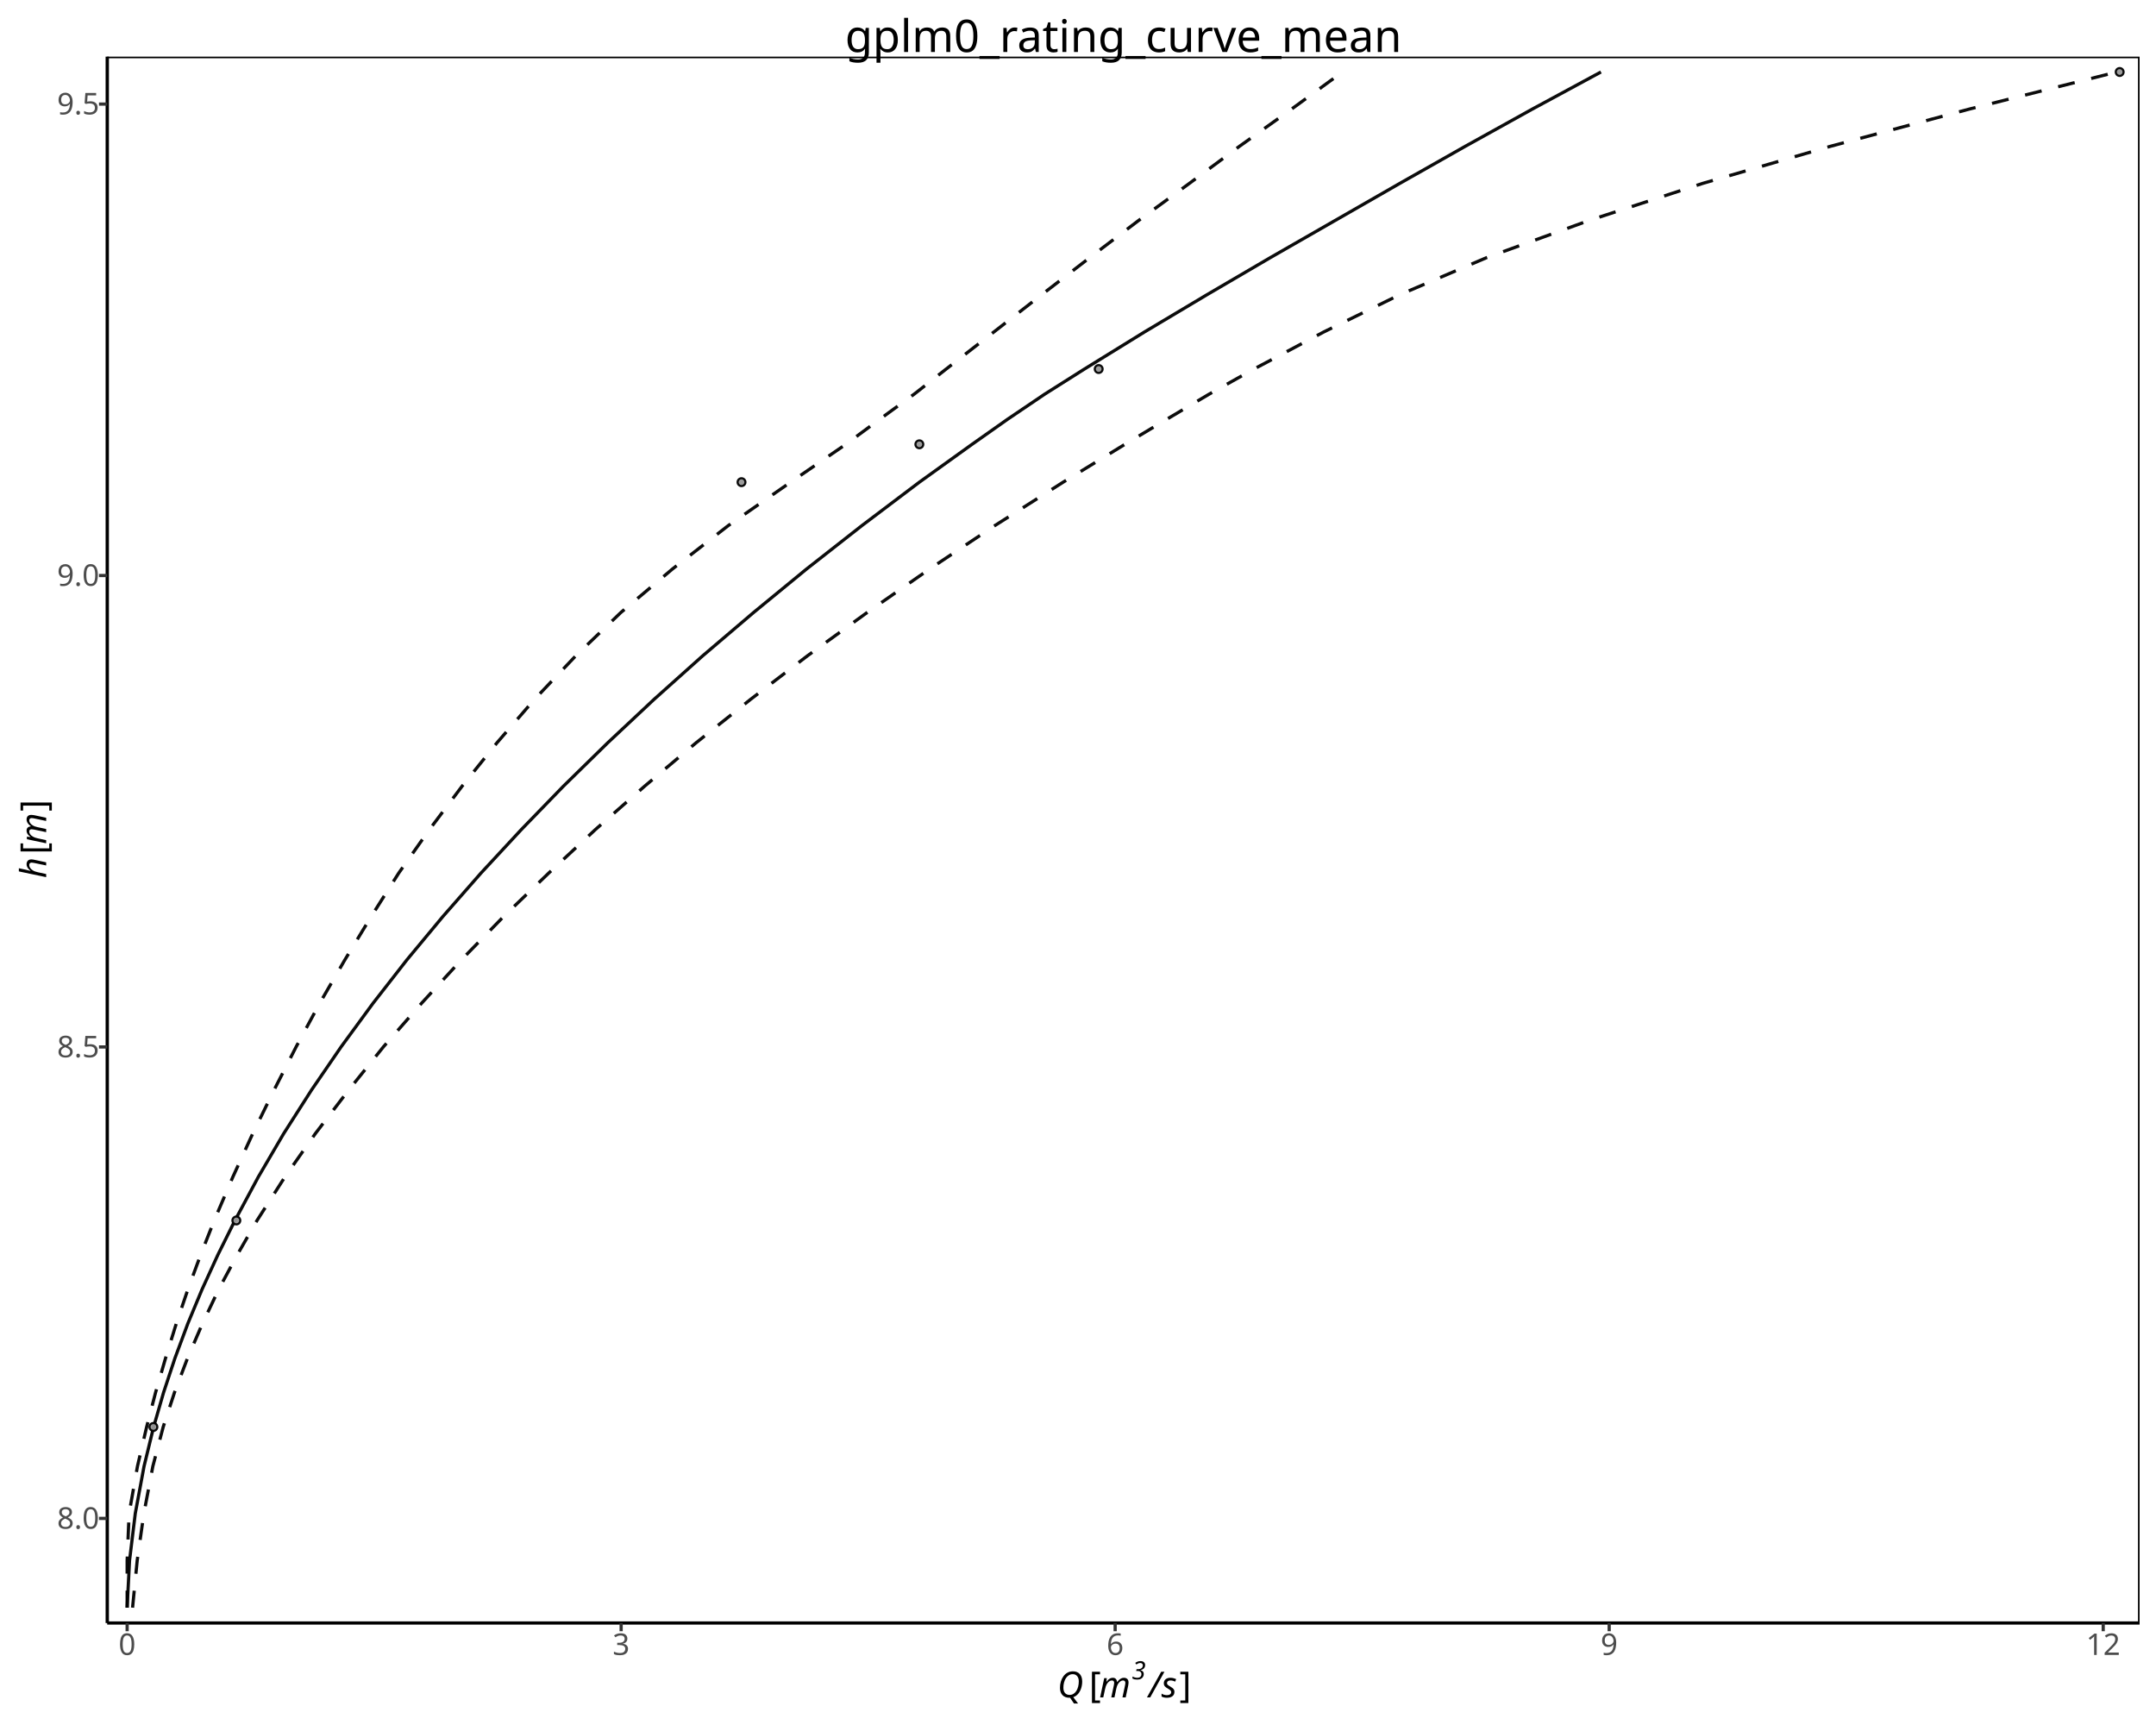
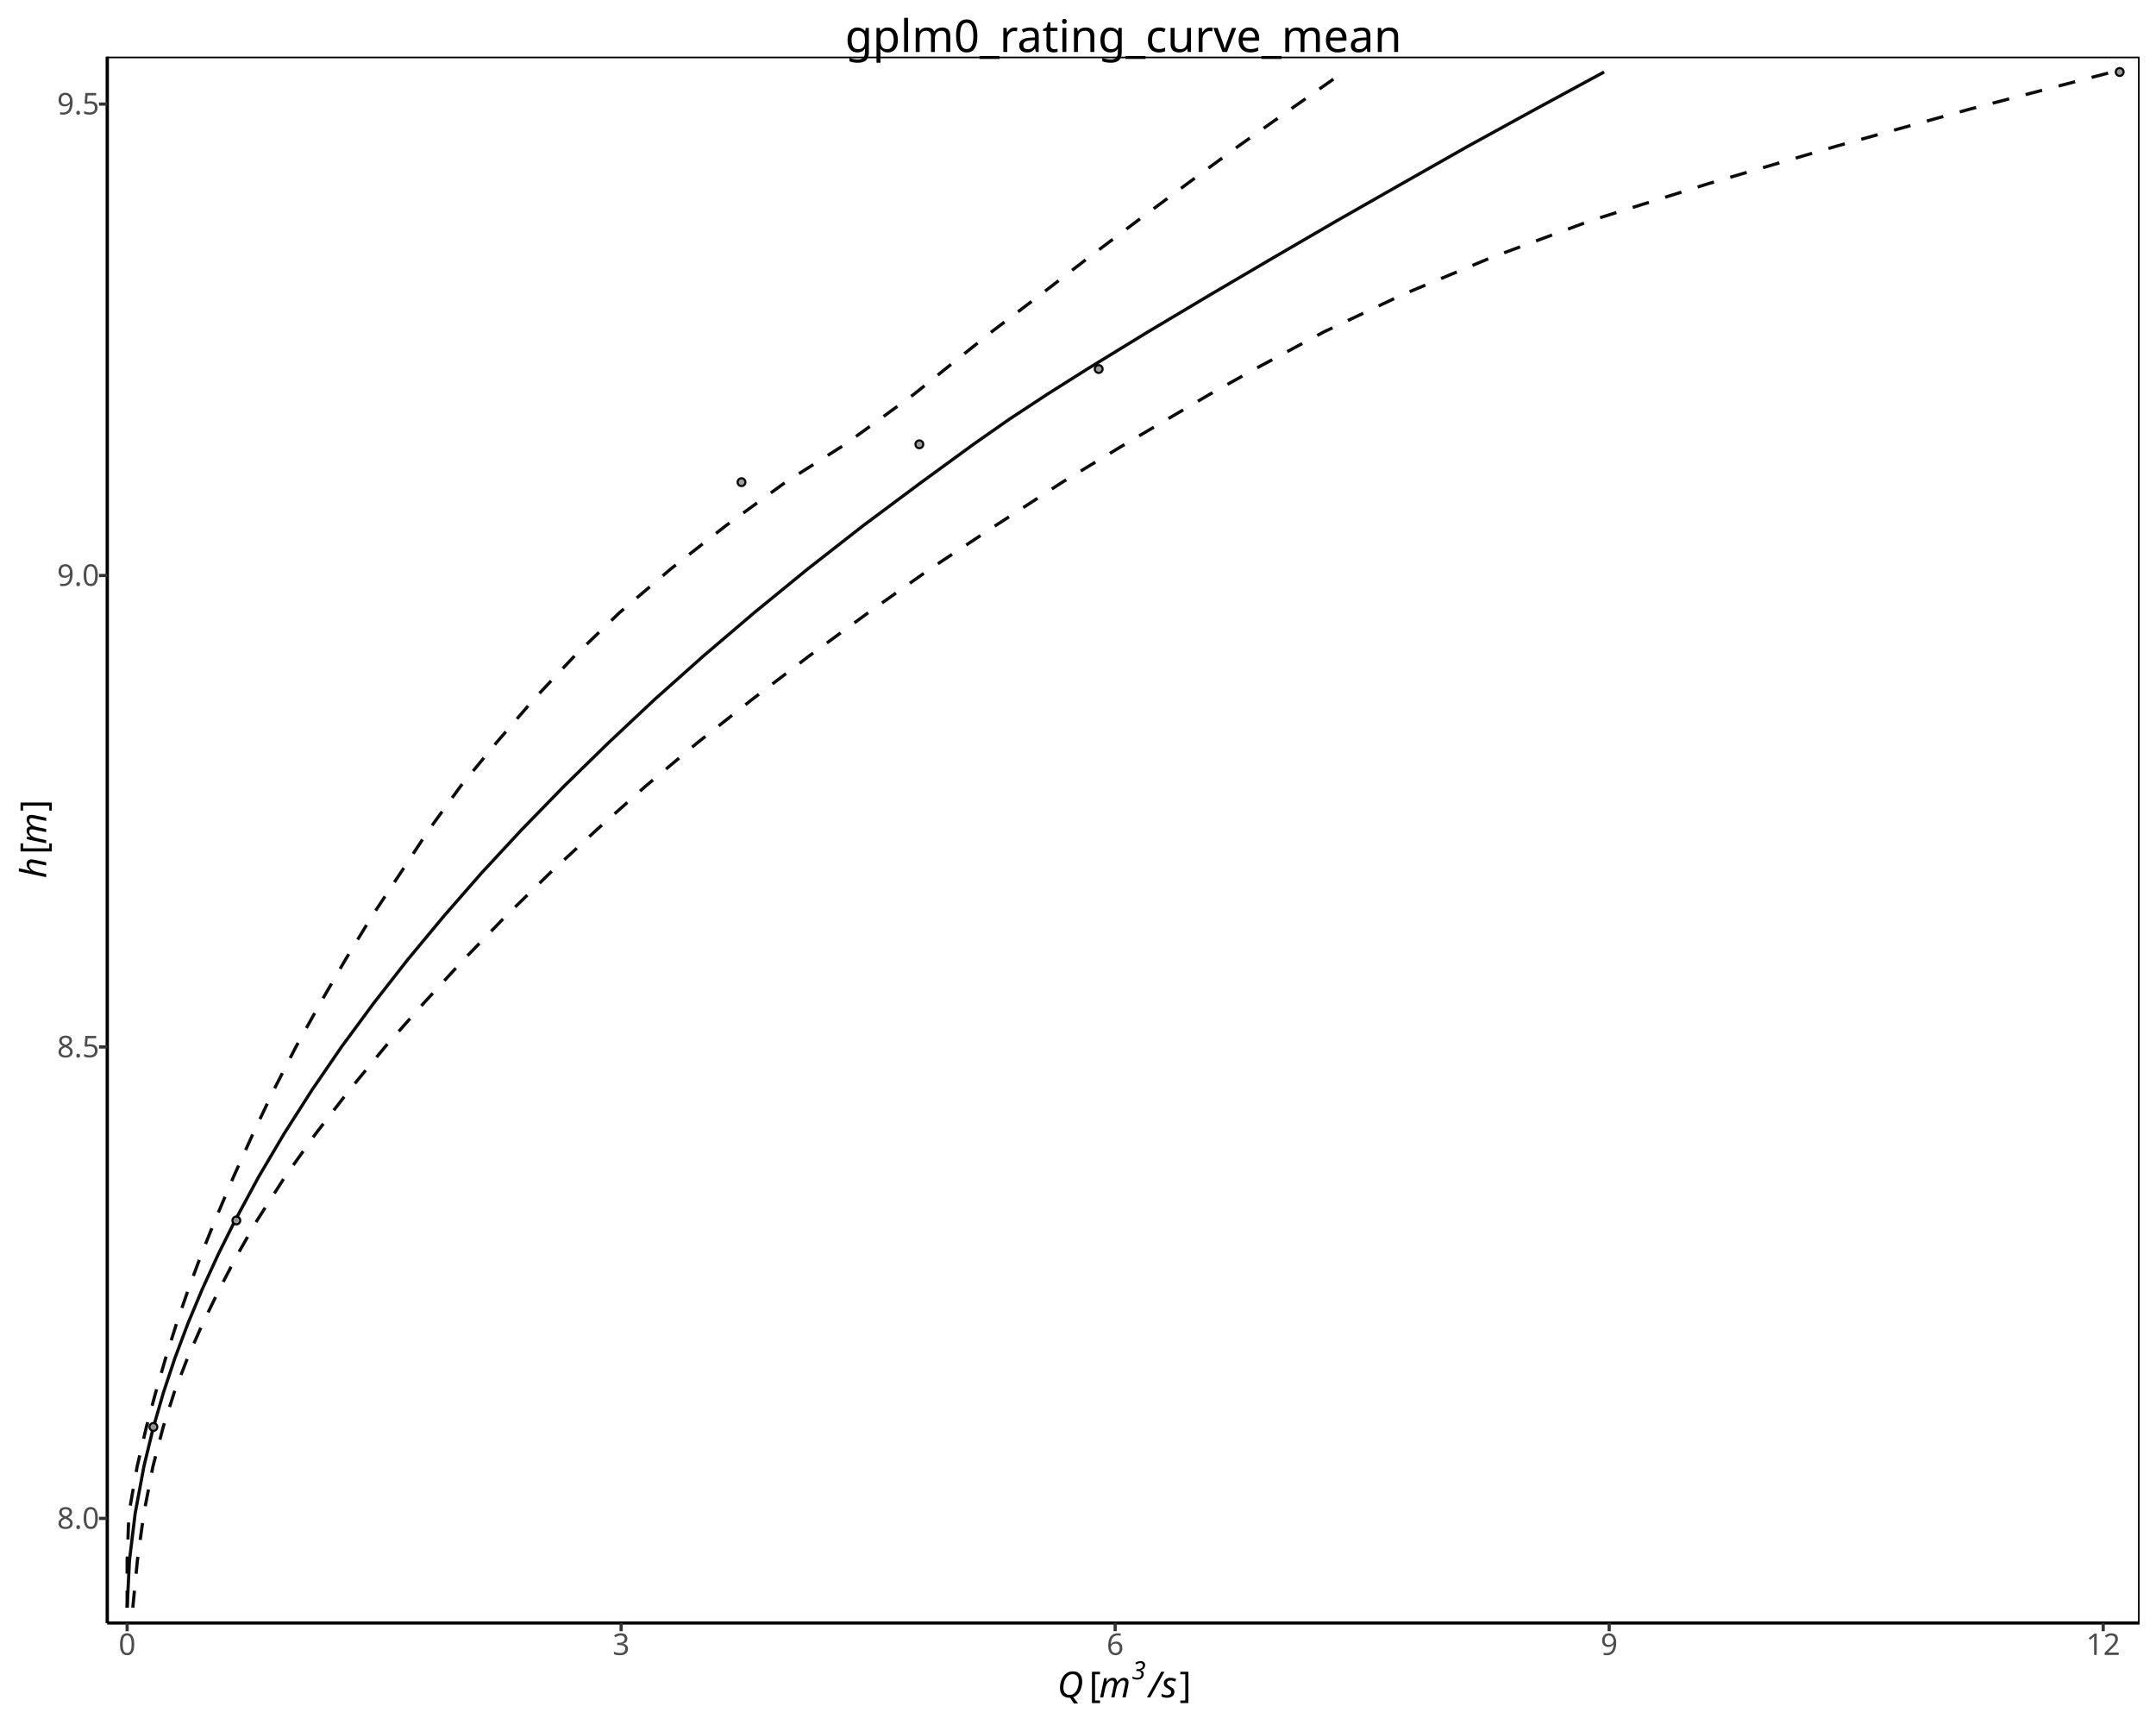
<svg xmlns="http://www.w3.org/2000/svg" class="svglite" data-engine-version="2.0" width="720.00pt" height="576.00pt" viewBox="0 0 720.00 576.00">
  <defs>
    <style type="text/css">
    .svglite line, .svglite polyline, .svglite polygon, .svglite path, .svglite rect, .svglite circle {
      fill: none;
      stroke: #000000;
      stroke-linecap: round;
      stroke-linejoin: round;
      stroke-miterlimit: 10.00;
    }
  </style>
  </defs>
  <rect width="100%" height="100%" style="stroke: none; fill: #FFFFFF;" />
  <defs>
    <clipPath id="cpMC4wMHw3MjAuMDB8MC4wMHw1NzYuMDA=">
      <rect x="0.00" y="0.00" width="720.00" height="576.00" />
    </clipPath>
  </defs>
  <g clip-path="url(#cpMC4wMHw3MjAuMDB8MC4wMHw1NzYuMDA=)">
    <rect x="0.00" y="0.00" width="720.00" height="576.00" style="stroke-width: 1.07; stroke: #FFFFFF; fill: #FFFFFF;" />
  </g>
  <defs>
    <clipPath id="cpMzUuODB8NzE0LjUyfDE4LjkyfDU0MS45NQ==">
      <rect x="35.80" y="18.92" width="678.72" height="523.03" />
    </clipPath>
  </defs>
  <g clip-path="url(#cpMzUuODB8NzE0LjUyfDE4LjkyfDU0MS45NQ==)">
    <rect x="35.80" y="18.92" width="678.72" height="523.03" style="stroke-width: 1.07; stroke: none; fill: #FFFFFF;" />
-     <polyline points="42.46,536.82 43.26,521.08 45.18,505.34 48.11,489.59 51.30,476.48 54.62,464.99 58.43,453.49 62.71,442.00 67.49,430.51 72.75,419.02 78.46,407.53 86.25,393.02 94.74,378.52 104.00,364.02 113.94,349.52 124.56,335.02 135.87,320.52 147.91,306.02 160.64,291.51 174.09,277.01 188.16,262.51 202.97,248.01 218.44,233.51 234.64,219.01 251.67,204.51 269.35,190.00 287.84,175.50 307.03,161.00 324.62,148.36 336.50,139.98 348.90,131.60 362.16,123.22 382.25,110.82 403.03,98.43 424.22,86.03 445.85,73.63 467.45,61.24 489.35,48.84 511.70,36.44 534.64,24.04 " style="stroke-width: 1.07; stroke: #000000; stroke-opacity: 0.95; stroke-linecap: butt;" />
-     <polyline points="42.46,536.82 42.46,521.08 43.12,505.34 45.91,489.59 48.97,476.48 51.95,464.99 55.29,453.49 58.86,442.00 62.76,430.51 67.00,419.02 71.54,407.53 77.75,393.02 84.40,378.52 91.50,364.02 98.91,349.52 106.75,335.02 115.16,320.52 123.97,306.02 133.17,291.51 143.40,277.01 154.32,262.51 165.98,248.01 178.51,233.51 192.25,219.01 207.35,204.51 224.56,190.00 243.21,175.50 264.03,161.00 282.47,148.36 293.80,139.98 305.30,131.60 315.98,123.22 331.94,110.82 347.84,98.43 363.91,86.03 380.23,73.63 397.19,61.24 413.94,48.84 431.30,36.44 448.32,24.04 " style="stroke-width: 1.07; stroke: #000000; stroke-opacity: 0.95; stroke-dasharray: 5.69,5.69; stroke-linecap: butt;" />
-     <polyline points="44.27,536.82 45.82,521.08 48.05,505.34 51.05,489.59 54.50,476.48 58.26,464.99 62.63,453.49 67.59,442.00 73.05,430.51 79.22,419.02 85.83,407.53 95.13,393.02 105.31,378.52 116.41,364.02 128.07,349.52 140.76,335.02 154.07,320.52 168.20,306.02 183.27,291.51 198.82,277.01 215.29,262.51 232.48,248.01 250.68,233.51 269.61,219.01 289.60,204.51 310.43,190.00 332.23,175.50 355.04,161.00 375.67,148.36 389.66,139.98 403.81,131.60 418.77,123.22 442.12,110.82 467.42,98.43 496.45,86.03 530.64,73.63 568.61,61.24 611.33,48.84 657.59,36.44 706.93,24.04 " style="stroke-width: 1.07; stroke: #000000; stroke-opacity: 0.95; stroke-dasharray: 5.69,5.69; stroke-linecap: butt;" />
+     <polyline points="42.46,536.82 43.23,521.08 45.14,505.34 48.07,489.59 51.25,476.48 54.58,464.99 58.41,453.49 62.73,442.00 67.53,430.51 72.79,419.02 78.51,407.53 86.34,393.02 94.90,378.52 104.15,364.02 114.08,349.52 124.76,335.02 136.08,320.52 148.13,306.02 160.80,291.51 174.25,277.01 188.37,262.51 203.22,248.01 218.67,233.51 234.94,219.01 251.96,204.51 269.72,190.00 288.28,175.50 307.75,161.00 325.09,148.36 337.06,139.98 349.81,131.60 363.10,123.22 383.35,110.82 404.14,98.43 425.26,86.03 446.58,73.63 468.34,61.24 490.21,48.84 512.81,36.44 535.69,24.04 " style="stroke-width: 1.07; stroke: #000000; stroke-opacity: 0.95; stroke-linecap: butt;" />
+     <polyline points="42.46,536.82 42.46,521.08 43.05,505.34 45.82,489.59 48.89,476.48 51.98,464.99 55.31,453.49 58.94,442.00 62.91,430.51 67.18,419.02 71.78,407.53 77.96,393.02 84.51,378.52 91.39,364.02 98.84,349.52 106.91,335.02 115.31,320.52 124.15,306.02 133.74,291.51 143.28,277.01 153.83,262.51 165.75,248.01 178.27,233.51 191.88,219.01 206.95,204.51 223.97,190.00 242.44,175.50 262.35,161.00 282.25,148.36 293.79,139.98 305.27,131.60 315.68,123.22 331.12,110.82 347.44,98.43 363.48,86.03 379.96,73.63 396.62,61.24 413.51,48.84 431.03,36.44 448.69,24.04 " style="stroke-width: 1.07; stroke: #000000; stroke-opacity: 0.95; stroke-dasharray: 5.69,5.69; stroke-linecap: butt;" />
+     <polyline points="44.35,536.82 45.88,521.08 48.04,505.34 51.09,489.59 54.50,476.48 58.17,464.99 62.61,453.49 67.66,442.00 73.25,430.51 79.25,419.02 85.83,407.53 95.12,393.02 105.46,378.52 116.65,364.02 128.63,349.52 141.45,335.02 154.76,320.52 168.80,306.02 183.66,291.51 199.33,277.01 215.60,262.51 232.90,248.01 251.22,233.51 270.25,219.01 290.05,204.51 310.56,190.00 332.46,175.50 354.77,161.00 375.63,148.36 389.84,139.98 404.08,131.60 419.08,123.22 442.11,110.82 468.28,98.43 497.94,86.03 531.35,73.63 570.79,61.24 613.16,48.84 657.81,36.44 705.43,24.04 " style="stroke-width: 1.07; stroke: #000000; stroke-opacity: 0.95; stroke-dasharray: 5.69,5.69; stroke-linecap: butt;" />
    <circle cx="51.23" cy="476.48" r="1.31" style="stroke-width: 0.71; stroke: #000000; stroke-opacity: 0.95; fill: #999999; fill-opacity: 0.95;" />
    <circle cx="78.93" cy="407.53" r="1.31" style="stroke-width: 0.71; stroke: #000000; stroke-opacity: 0.95; fill: #999999; fill-opacity: 0.95;" />
    <circle cx="247.63" cy="161.00" r="1.31" style="stroke-width: 0.71; stroke: #000000; stroke-opacity: 0.95; fill: #999999; fill-opacity: 0.95;" />
    <circle cx="307.02" cy="148.36" r="1.31" style="stroke-width: 0.71; stroke: #000000; stroke-opacity: 0.95; fill: #999999; fill-opacity: 0.95;" />
    <circle cx="366.91" cy="123.22" r="1.31" style="stroke-width: 0.71; stroke: #000000; stroke-opacity: 0.95; fill: #999999; fill-opacity: 0.95;" />
    <circle cx="707.87" cy="24.04" r="1.31" style="stroke-width: 0.71; stroke: #000000; stroke-opacity: 0.95; fill: #999999; fill-opacity: 0.95;" />
    <rect x="35.80" y="18.92" width="678.72" height="523.03" style="stroke-width: 1.07;" />
  </g>
  <g clip-path="url(#cpMC4wMHw3MjAuMDB8MC4wMHw1NzYuMDA=)">
    <polyline points="35.80,541.95 35.80,18.92 " style="stroke-width: 1.07; stroke-linecap: butt;" />
    <text x="26.11" y="510.46" text-anchor="middle" style="font-size: 10.00px; fill: #4D4D4D; font-family: sans;" textLength="13.90px" lengthAdjust="spacingAndGlyphs">8.0</text>
    <text x="26.11" y="353.04" text-anchor="middle" style="font-size: 10.00px; fill: #4D4D4D; font-family: sans;" textLength="13.90px" lengthAdjust="spacingAndGlyphs">8.5</text>
    <text x="26.11" y="195.61" text-anchor="middle" style="font-size: 10.00px; fill: #4D4D4D; font-family: sans;" textLength="13.90px" lengthAdjust="spacingAndGlyphs">9.0</text>
    <text x="26.11" y="38.19" text-anchor="middle" style="font-size: 10.00px; fill: #4D4D4D; font-family: sans;" textLength="13.90px" lengthAdjust="spacingAndGlyphs">9.5</text>
    <polyline points="33.06,507.02 35.80,507.02 " style="stroke-width: 1.07; stroke: #333333; stroke-linecap: butt;" />
    <polyline points="33.06,349.59 35.80,349.59 " style="stroke-width: 1.07; stroke: #333333; stroke-linecap: butt;" />
    <polyline points="33.06,192.17 35.80,192.17 " style="stroke-width: 1.07; stroke: #333333; stroke-linecap: butt;" />
    <polyline points="33.06,34.75 35.80,34.75 " style="stroke-width: 1.07; stroke: #333333; stroke-linecap: butt;" />
    <polyline points="35.80,541.95 714.52,541.95 " style="stroke-width: 1.07; stroke-linecap: butt;" />
    <polyline points="42.46,544.69 42.46,541.95 " style="stroke-width: 1.07; stroke: #333333; stroke-linecap: butt;" />
    <polyline points="207.43,544.69 207.43,541.95 " style="stroke-width: 1.07; stroke: #333333; stroke-linecap: butt;" />
    <polyline points="372.41,544.69 372.41,541.95 " style="stroke-width: 1.07; stroke: #333333; stroke-linecap: butt;" />
    <polyline points="537.39,544.69 537.39,541.95 " style="stroke-width: 1.07; stroke: #333333; stroke-linecap: butt;" />
    <polyline points="702.37,544.69 702.37,541.95 " style="stroke-width: 1.07; stroke: #333333; stroke-linecap: butt;" />
    <text x="42.46" y="552.61" text-anchor="middle" style="font-size: 10.00px; fill: #4D4D4D; font-family: sans;" textLength="5.56px" lengthAdjust="spacingAndGlyphs">0</text>
    <text x="207.43" y="552.61" text-anchor="middle" style="font-size: 10.00px; fill: #4D4D4D; font-family: sans;" textLength="5.56px" lengthAdjust="spacingAndGlyphs">3</text>
    <text x="372.41" y="552.61" text-anchor="middle" style="font-size: 10.00px; fill: #4D4D4D; font-family: sans;" textLength="5.56px" lengthAdjust="spacingAndGlyphs">6</text>
    <text x="537.39" y="552.61" text-anchor="middle" style="font-size: 10.00px; fill: #4D4D4D; font-family: sans;" textLength="5.56px" lengthAdjust="spacingAndGlyphs">9</text>
    <text x="702.37" y="552.61" text-anchor="middle" style="font-size: 10.00px; fill: #4D4D4D; font-family: sans;" textLength="11.12px" lengthAdjust="spacingAndGlyphs">12</text>
    <text x="353.12" y="566.78" style="font-size: 12.00px; font-style: italic; font-family: sans;" textLength="9.34px" lengthAdjust="spacingAndGlyphs">Q</text>
    <text x="363.71" y="566.78" style="font-size: 12.00px; font-family: sans;" textLength="3.33px" lengthAdjust="spacingAndGlyphs">[</text>
    <text x="367.05" y="566.78" style="font-size: 12.00px; font-style: italic; font-family: sans;" textLength="10.00px" lengthAdjust="spacingAndGlyphs">m</text>
    <text x="378.01" y="560.76" style="font-size: 8.40px; font-style: italic; font-family: sans;" textLength="4.67px" lengthAdjust="spacingAndGlyphs">3</text>
    <text x="383.57" y="566.78" style="font-size: 12.00px; font-style: italic; font-family: sans;" textLength="9.34px" lengthAdjust="spacingAndGlyphs">/s</text>
    <text x="393.87" y="566.78" style="font-size: 12.00px; font-family: sans;" textLength="3.33px" lengthAdjust="spacingAndGlyphs">]</text>
    <text transform="translate(15.42,293.24) rotate(-90)" style="font-size: 12.00px; font-style: italic; font-family: sans;" textLength="6.67px" lengthAdjust="spacingAndGlyphs">h</text>
    <text transform="translate(15.42,285.26) rotate(-90)" style="font-size: 12.00px; font-family: sans;" textLength="3.33px" lengthAdjust="spacingAndGlyphs">[</text>
    <text transform="translate(15.42,281.93) rotate(-90)" style="font-size: 12.00px; font-style: italic; font-family: sans;" textLength="10.00px" lengthAdjust="spacingAndGlyphs">m</text>
    <text transform="translate(15.42,270.96) rotate(-90)" style="font-size: 12.00px; font-family: sans;" textLength="3.33px" lengthAdjust="spacingAndGlyphs">]</text>
    <text x="375.16" y="17.36" text-anchor="middle" style="font-size: 15.00px; font-family: sans;" textLength="177.63px" lengthAdjust="spacingAndGlyphs">gplm0_rating_curve_mean</text>
  </g>
</svg>
